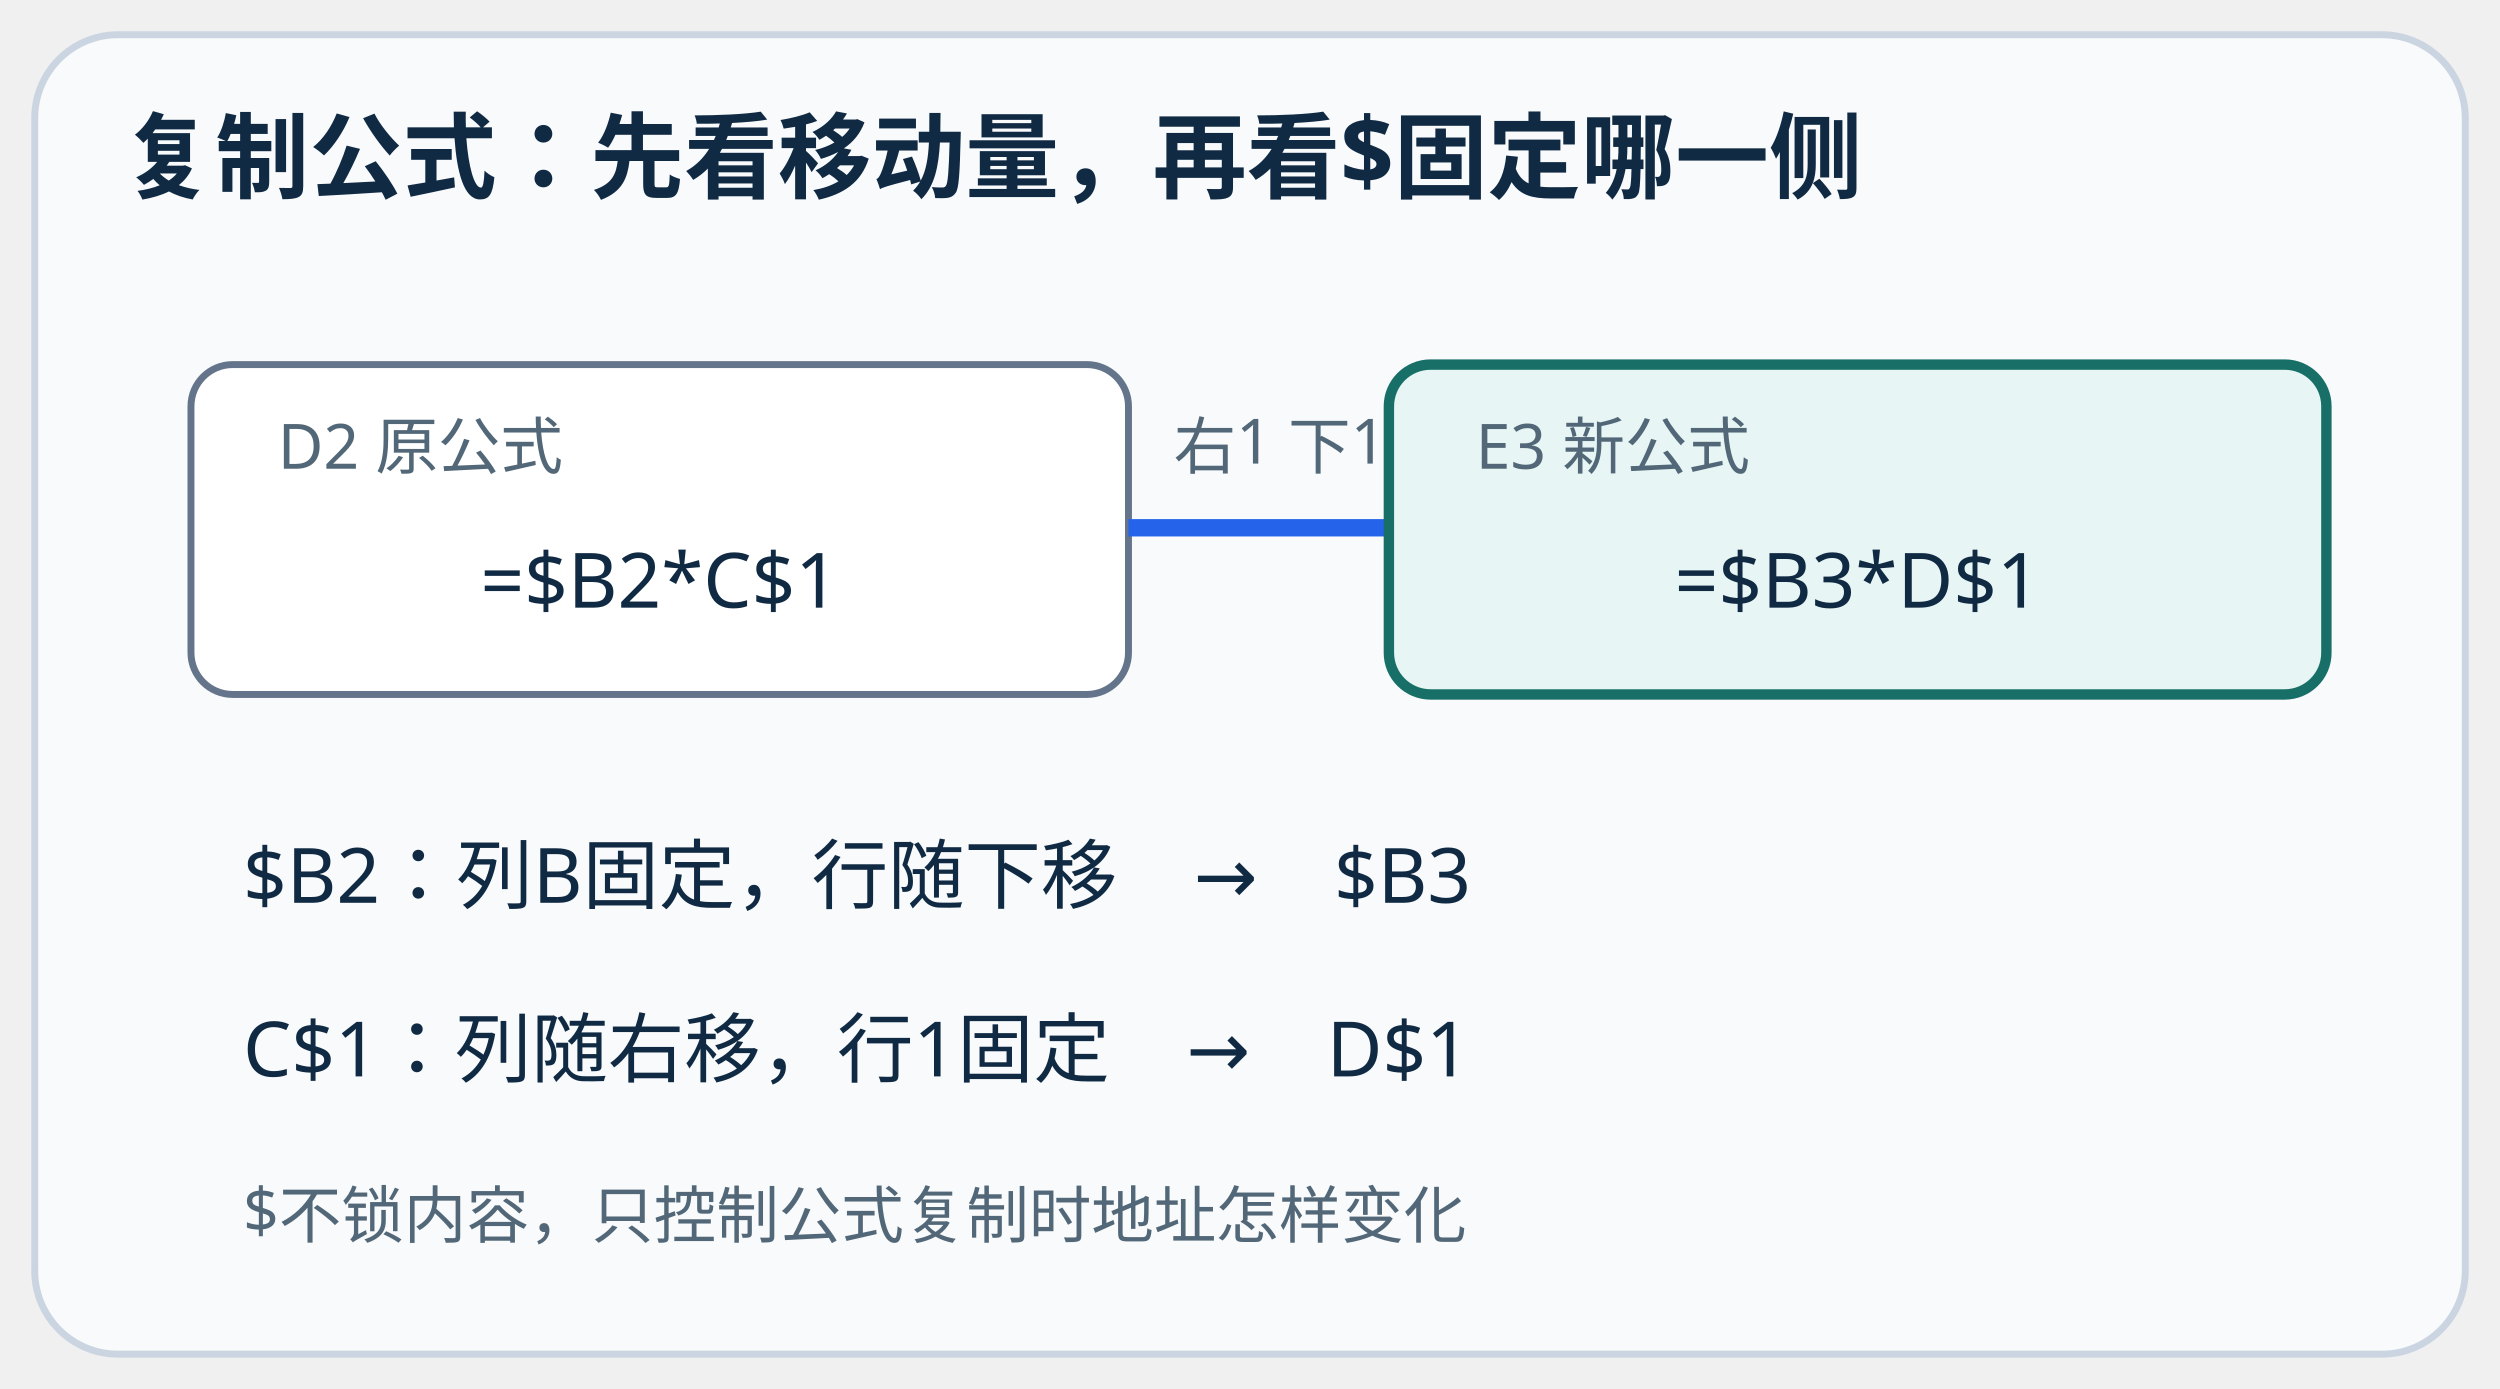
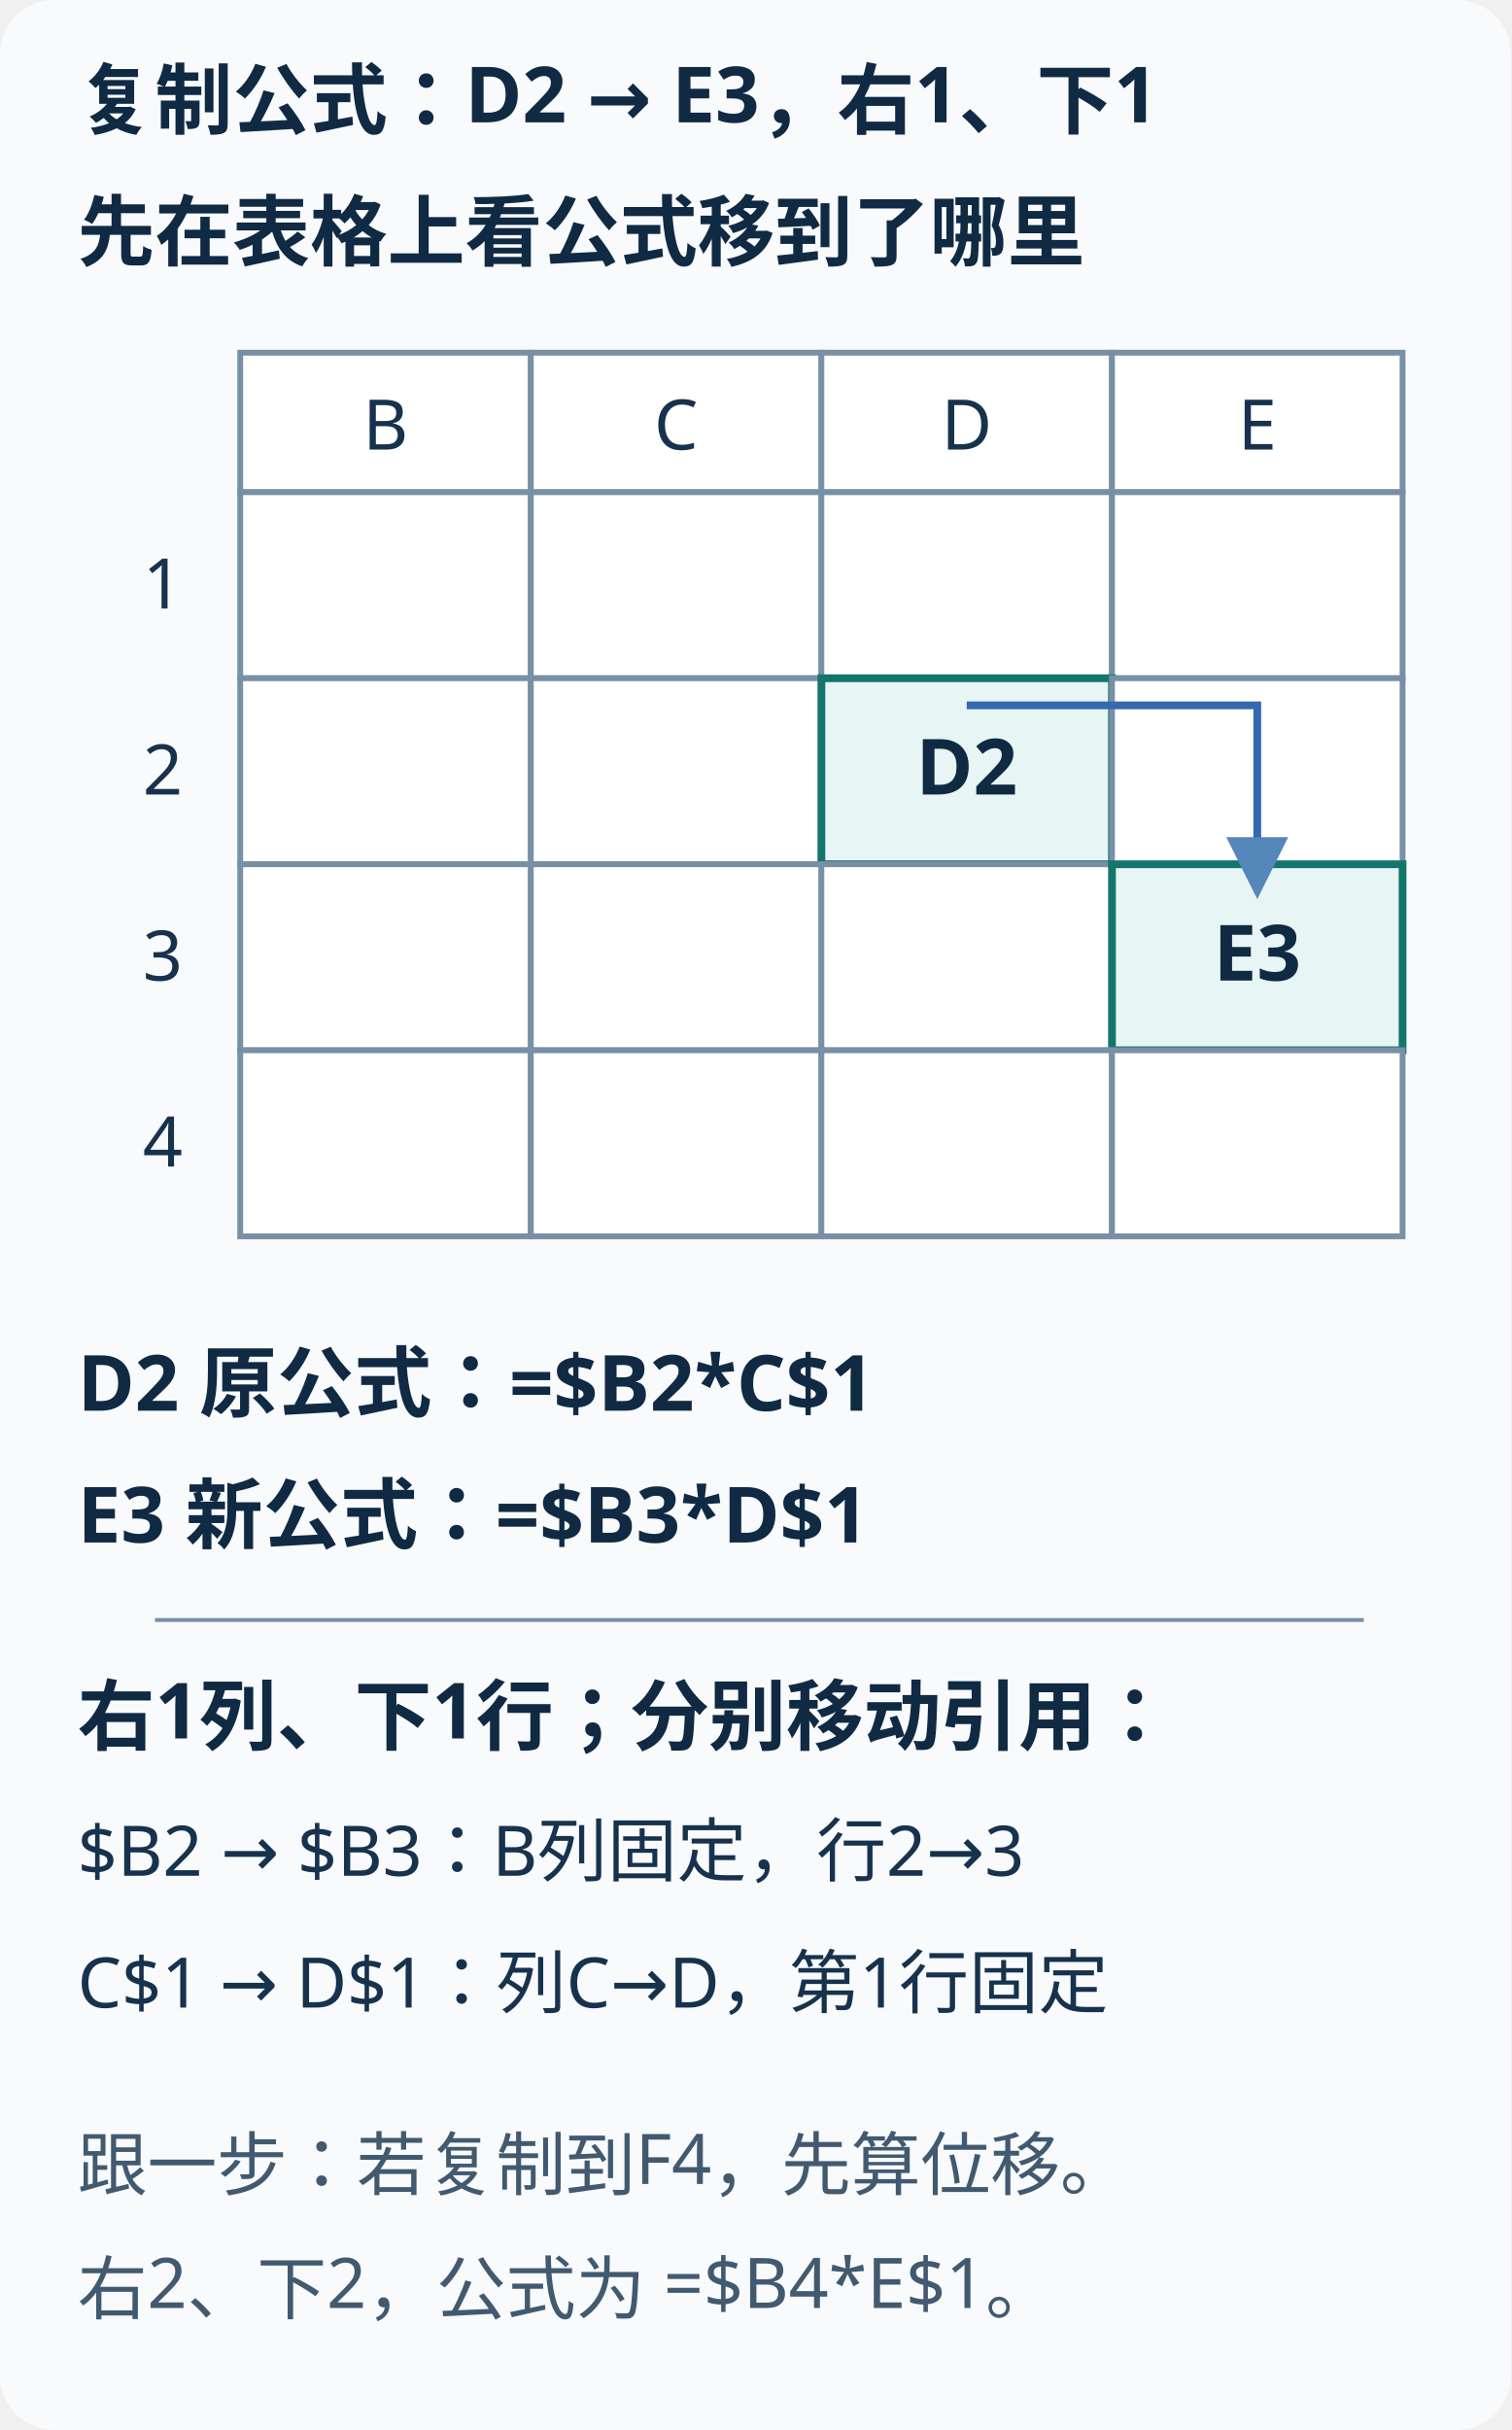
- <svg xmlns="http://www.w3.org/2000/svg" viewBox="0 0 720 400">
+ <svg xmlns="http://www.w3.org/2000/svg" viewBox="0 0 390 627" role="img" aria-labelledby="title desc">
  <defs>
-     <style>.bg{fill:#f8fafc;stroke:#cbd5e1;stroke-width:2}.cell{fill:#fff;stroke:#64748b;stroke-width:2}.fix{fill:#e7f6f4;stroke:#176f68;stroke-width:3}.move{stroke:#2563eb;stroke-width:5;fill:none}.tt{font:700 27px system-ui;fill:#102a43}.t{font:22px ui-monospace;fill:#102a43}.s{font:18px system-ui;fill:#526777}@media(prefers-color-scheme:dark){.bg{fill:#142234;stroke:#30455b}.cell{fill:#17283b;stroke:#647b91}.fix{fill:#173f3c;stroke:#46d6c6}.move{stroke:#78b7ff}.tt,.t{fill:#edf4fb}.s{fill:#b8c5d1}}</style>
+     <style>.bg{fill:#f8fafc}.box{fill:#fff;stroke:#7890a5;stroke-width:1.5}.hot{fill:#e7f6f4;stroke:#14756d;stroke-width:2}.bad{fill:#fff0f0;stroke:#bf4343;stroke-width:2}.h{font:700 20px "Microsoft YaHei",system-ui;fill:#102a43}.t{font:18px "Microsoft YaHei",system-ui;fill:#17324d}.s{font:18px "Microsoft YaHei",system-ui;fill:#415a70}.line{stroke:#3568b0;stroke-width:2;fill:none;marker-end:url(#arrow)}.thin{stroke:#7890a5;stroke-width:1;fill:none}.color{fill:#2368b5}.green{fill:#168679}@media(prefers-color-scheme:dark){.bg{fill:#142234}.box{fill:#1c3046;stroke:#8aa5bb}.hot{fill:#173f3c;stroke:#54cdbb}.bad{fill:#472831;stroke:#f59999}.h,.t{fill:#edf4fb}.s{fill:#c1d0dc}.line{stroke:#8bbcff}.thin{stroke:#8aa5bb}.color{fill:#8bbcff}.green{fill:#54cdbb}}</style>
+     <marker id="arrow" markerWidth="8" markerHeight="8" refX="7" refY="4" orient="auto">
+       <path d="M0 0L8 4L0 8Z" fill="#5687ba" />
+     </marker>
  </defs>
-   <rect class="bg" x="10" y="10" width="700" height="380" rx="24" />
-   <text class="tt" x="35" y="55">复制公式：先看移动量，再看$固定哪一侧</text>
-   <rect class="cell" x="55" y="105" width="270" height="95" rx="12" />
-   <text class="s" x="80" y="135">D2 原公式</text>
-   <text class="t" x="190" y="175" text-anchor="middle">=$B2*C$1</text>
-   <path class="move" d="M325 152H400" />
-   <text class="s" x="338" y="135">右1 下1</text>
-   <rect class="fix" x="400" y="105" width="270" height="95" rx="12" />
-   <text class="s" x="425" y="135">E3 新公式</text>
-   <text class="t" x="535" y="175" text-anchor="middle">=$B3*D$1</text>
-   <text class="t" x="70" y="260">$B2：列B固定，行随下移　→　$B3</text>
-   <text class="t" x="70" y="310">C$1：列随右移，行1固定　→　D$1</text>
-   <text class="s" x="70" y="355">$不锁内容，只控制公式复制时地址怎样变化</text>
+   <rect class="bg" width="390" height="627" rx="14" />
+   <text class="h" x="20" y="33" text-anchor="start">复制公式：D2 → E3，右1、下1</text>
+   <text class="h" x="20" y="67" text-anchor="start">先在表格上看公式移到了哪里</text>
+   <rect class="box" x="62" y="91" width="75" height="36" rx="0" />
+   <text class="t" x="99.5" y="116" text-anchor="middle">B</text>
+   <rect class="box" x="137" y="91" width="75" height="36" rx="0" />
+   <text class="t" x="174.5" y="116" text-anchor="middle">C</text>
+   <rect class="box" x="212" y="91" width="75" height="36" rx="0" />
+   <text class="t" x="249.5" y="116" text-anchor="middle">D</text>
+   <rect class="box" x="287" y="91" width="75" height="36" rx="0" />
+   <text class="t" x="324.5" y="116" text-anchor="middle">E</text>
+   <text class="t" x="42" y="157" text-anchor="middle">1</text>
+   <rect class="box" x="62" y="127" width="75" height="48" rx="0" />
+   <rect class="box" x="137" y="127" width="75" height="48" rx="0" />
+   <rect class="box" x="212" y="127" width="75" height="48" rx="0" />
+   <rect class="box" x="287" y="127" width="75" height="48" rx="0" />
+   <text class="t" x="42" y="205" text-anchor="middle">2</text>
+   <rect class="box" x="62" y="175" width="75" height="48" rx="0" />
+   <rect class="box" x="137" y="175" width="75" height="48" rx="0" />
+   <rect class="hot" x="212" y="175" width="75" height="48" rx="0" />
+   <rect class="box" x="287" y="175" width="75" height="48" rx="0" />
+   <text class="h" x="249.5" y="205" text-anchor="middle">D2</text>
+   <text class="t" x="42" y="253" text-anchor="middle">3</text>
+   <rect class="box" x="62" y="223" width="75" height="48" rx="0" />
+   <rect class="box" x="137" y="223" width="75" height="48" rx="0" />
+   <rect class="box" x="212" y="223" width="75" height="48" rx="0" />
+   <rect class="hot" x="287" y="223" width="75" height="48" rx="0" />
+   <text class="h" x="324.5" y="253" text-anchor="middle">E3</text>
+   <text class="t" x="42" y="301" text-anchor="middle">4</text>
+   <rect class="box" x="62" y="271" width="75" height="48" rx="0" />
+   <rect class="box" x="137" y="271" width="75" height="48" rx="0" />
+   <rect class="box" x="212" y="271" width="75" height="48" rx="0" />
+   <rect class="box" x="287" y="271" width="75" height="48" rx="0" />
+   <path class="line" d="M249.5 182H324.5V230" />
+   <text class="h" x="20" y="364" text-anchor="start">D2 原公式：=$B2*C$1</text>
+   <text class="h" x="20" y="398" text-anchor="start">E3 新公式：=$B3*D$1</text>
+   <path class="thin" d="M40 418L352 418" />
+   <text class="h" x="20" y="450" text-anchor="start">右1列、下1行；分别移动引用：</text>
+   <text class="t" x="20" y="484" text-anchor="start">$B2 → $B3：B列固定，行2→3</text>
+   <text class="t" x="20" y="518" text-anchor="start">C$1 → D$1：列C→D，第1行固定</text>
+   <text class="s" x="20" y="565" text-anchor="start">跟一步：若复制到F4，先算位移。</text>
+   <text class="s" x="20" y="597" text-anchor="start">右2、下2，公式为 =$B4*E$1。</text>
</svg>
